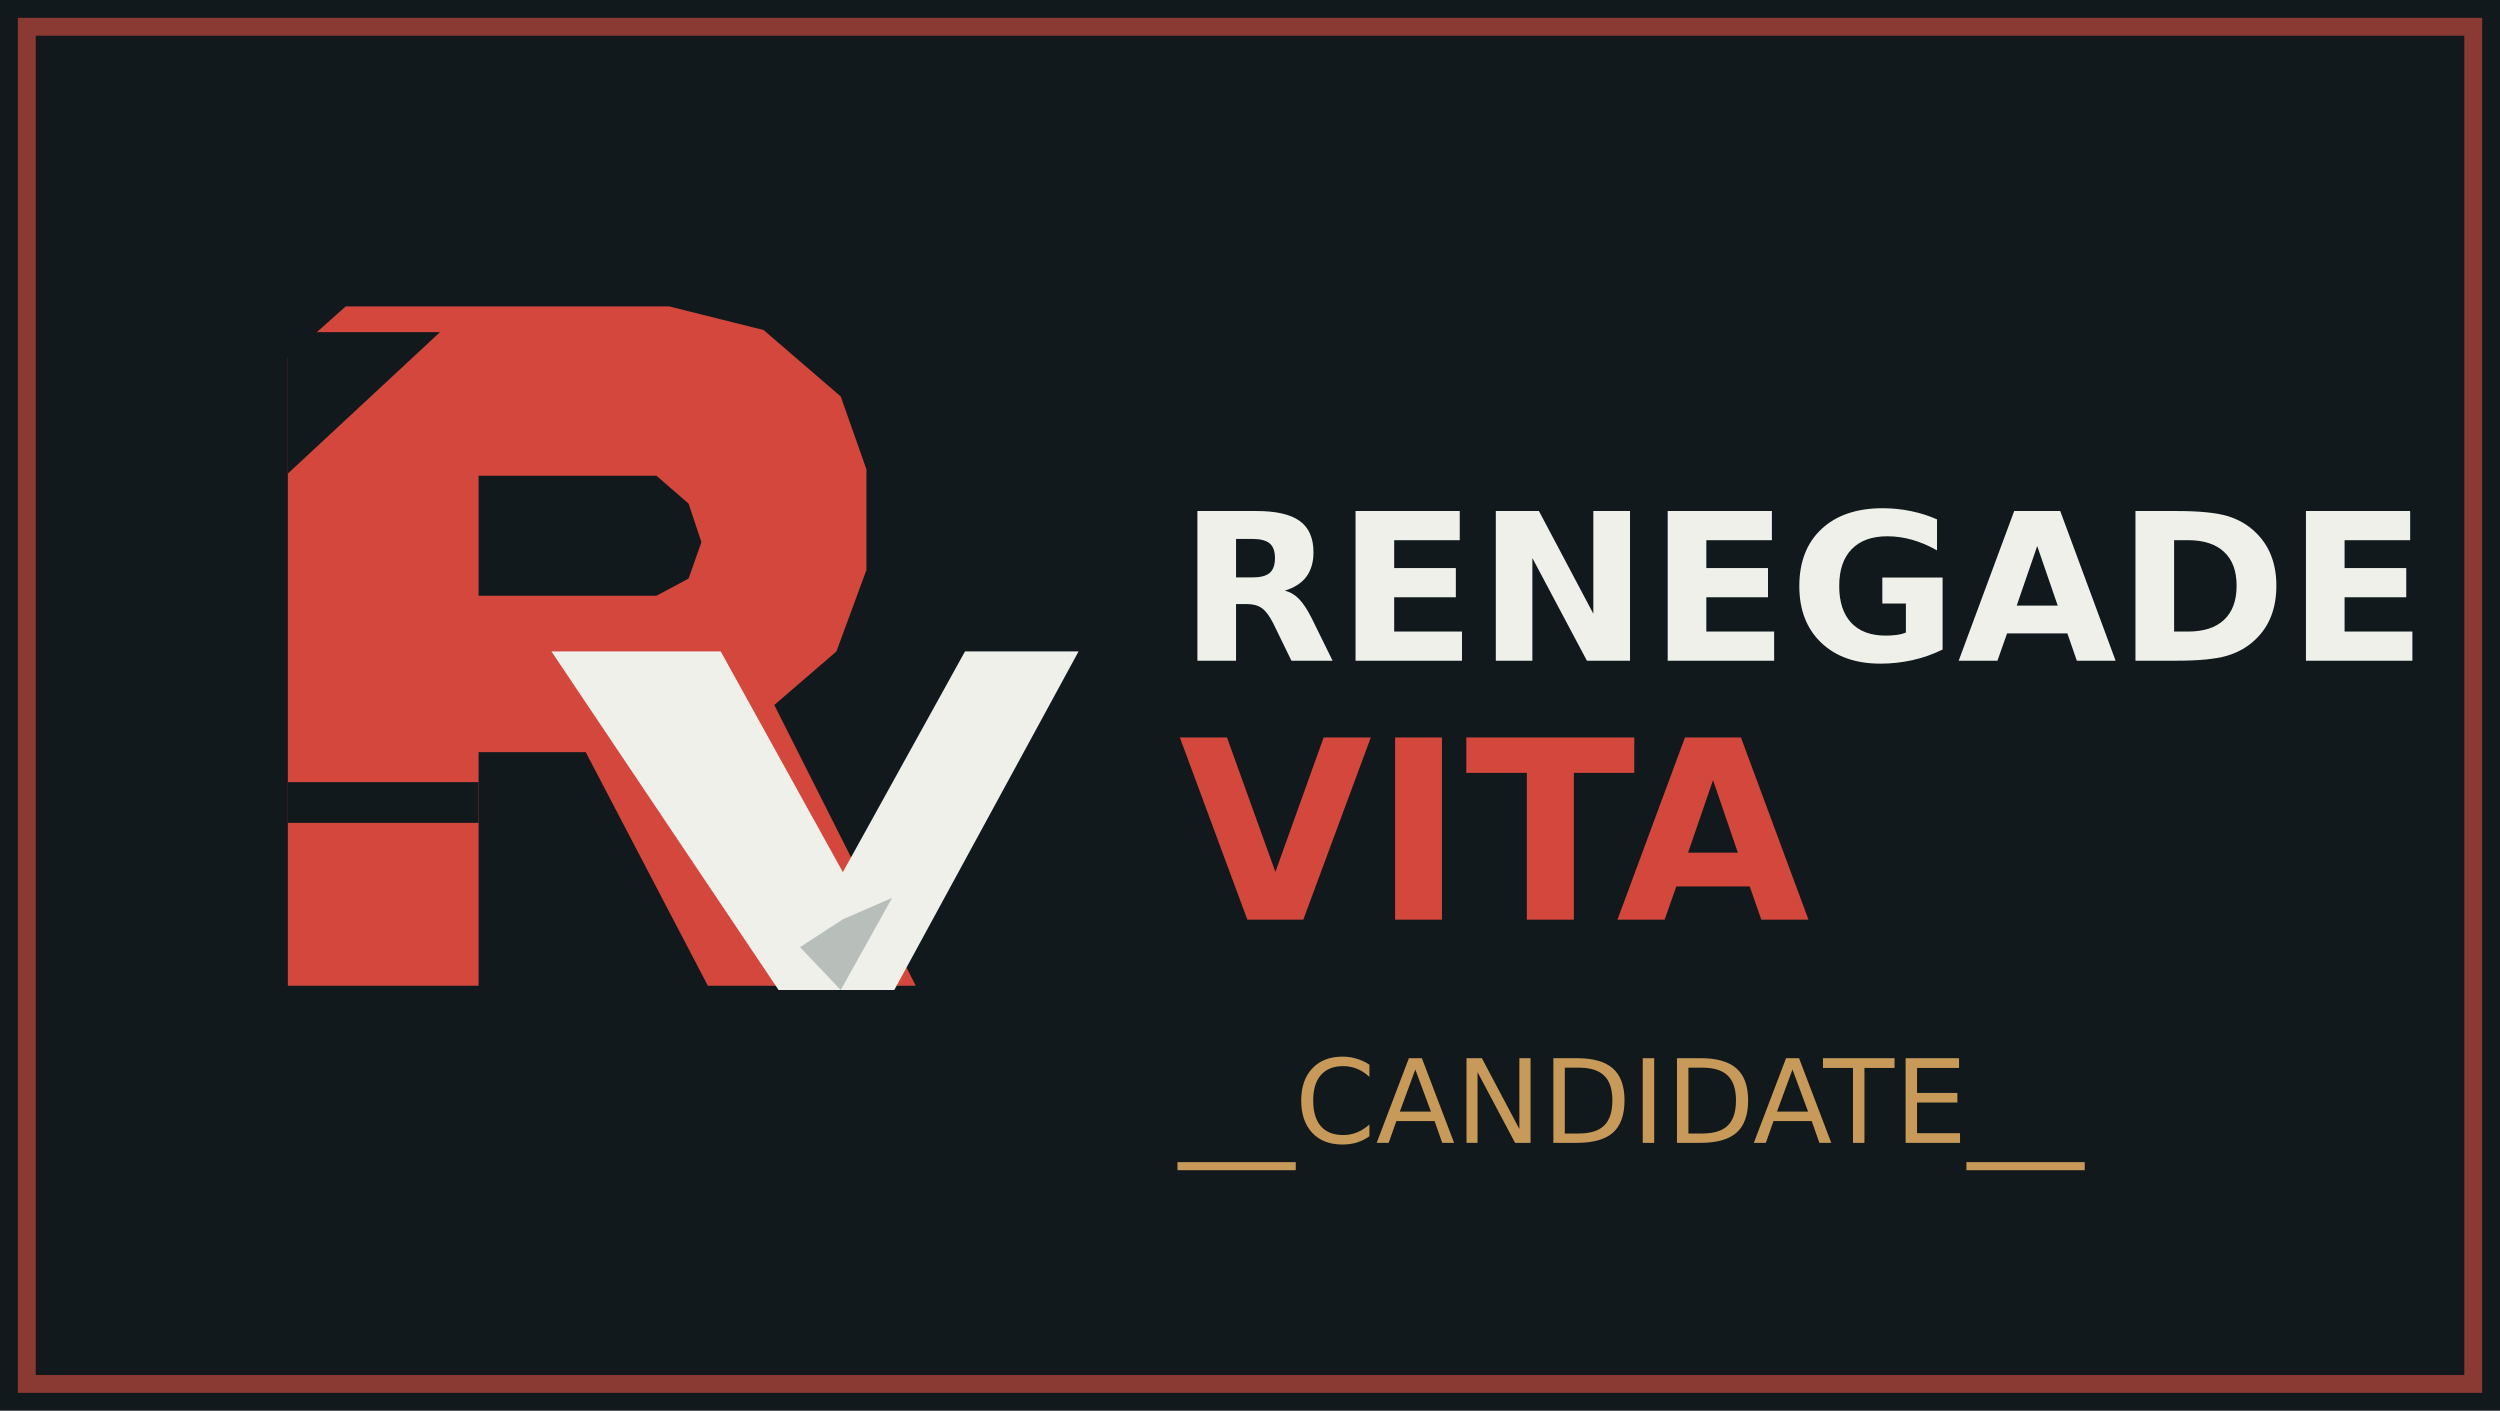
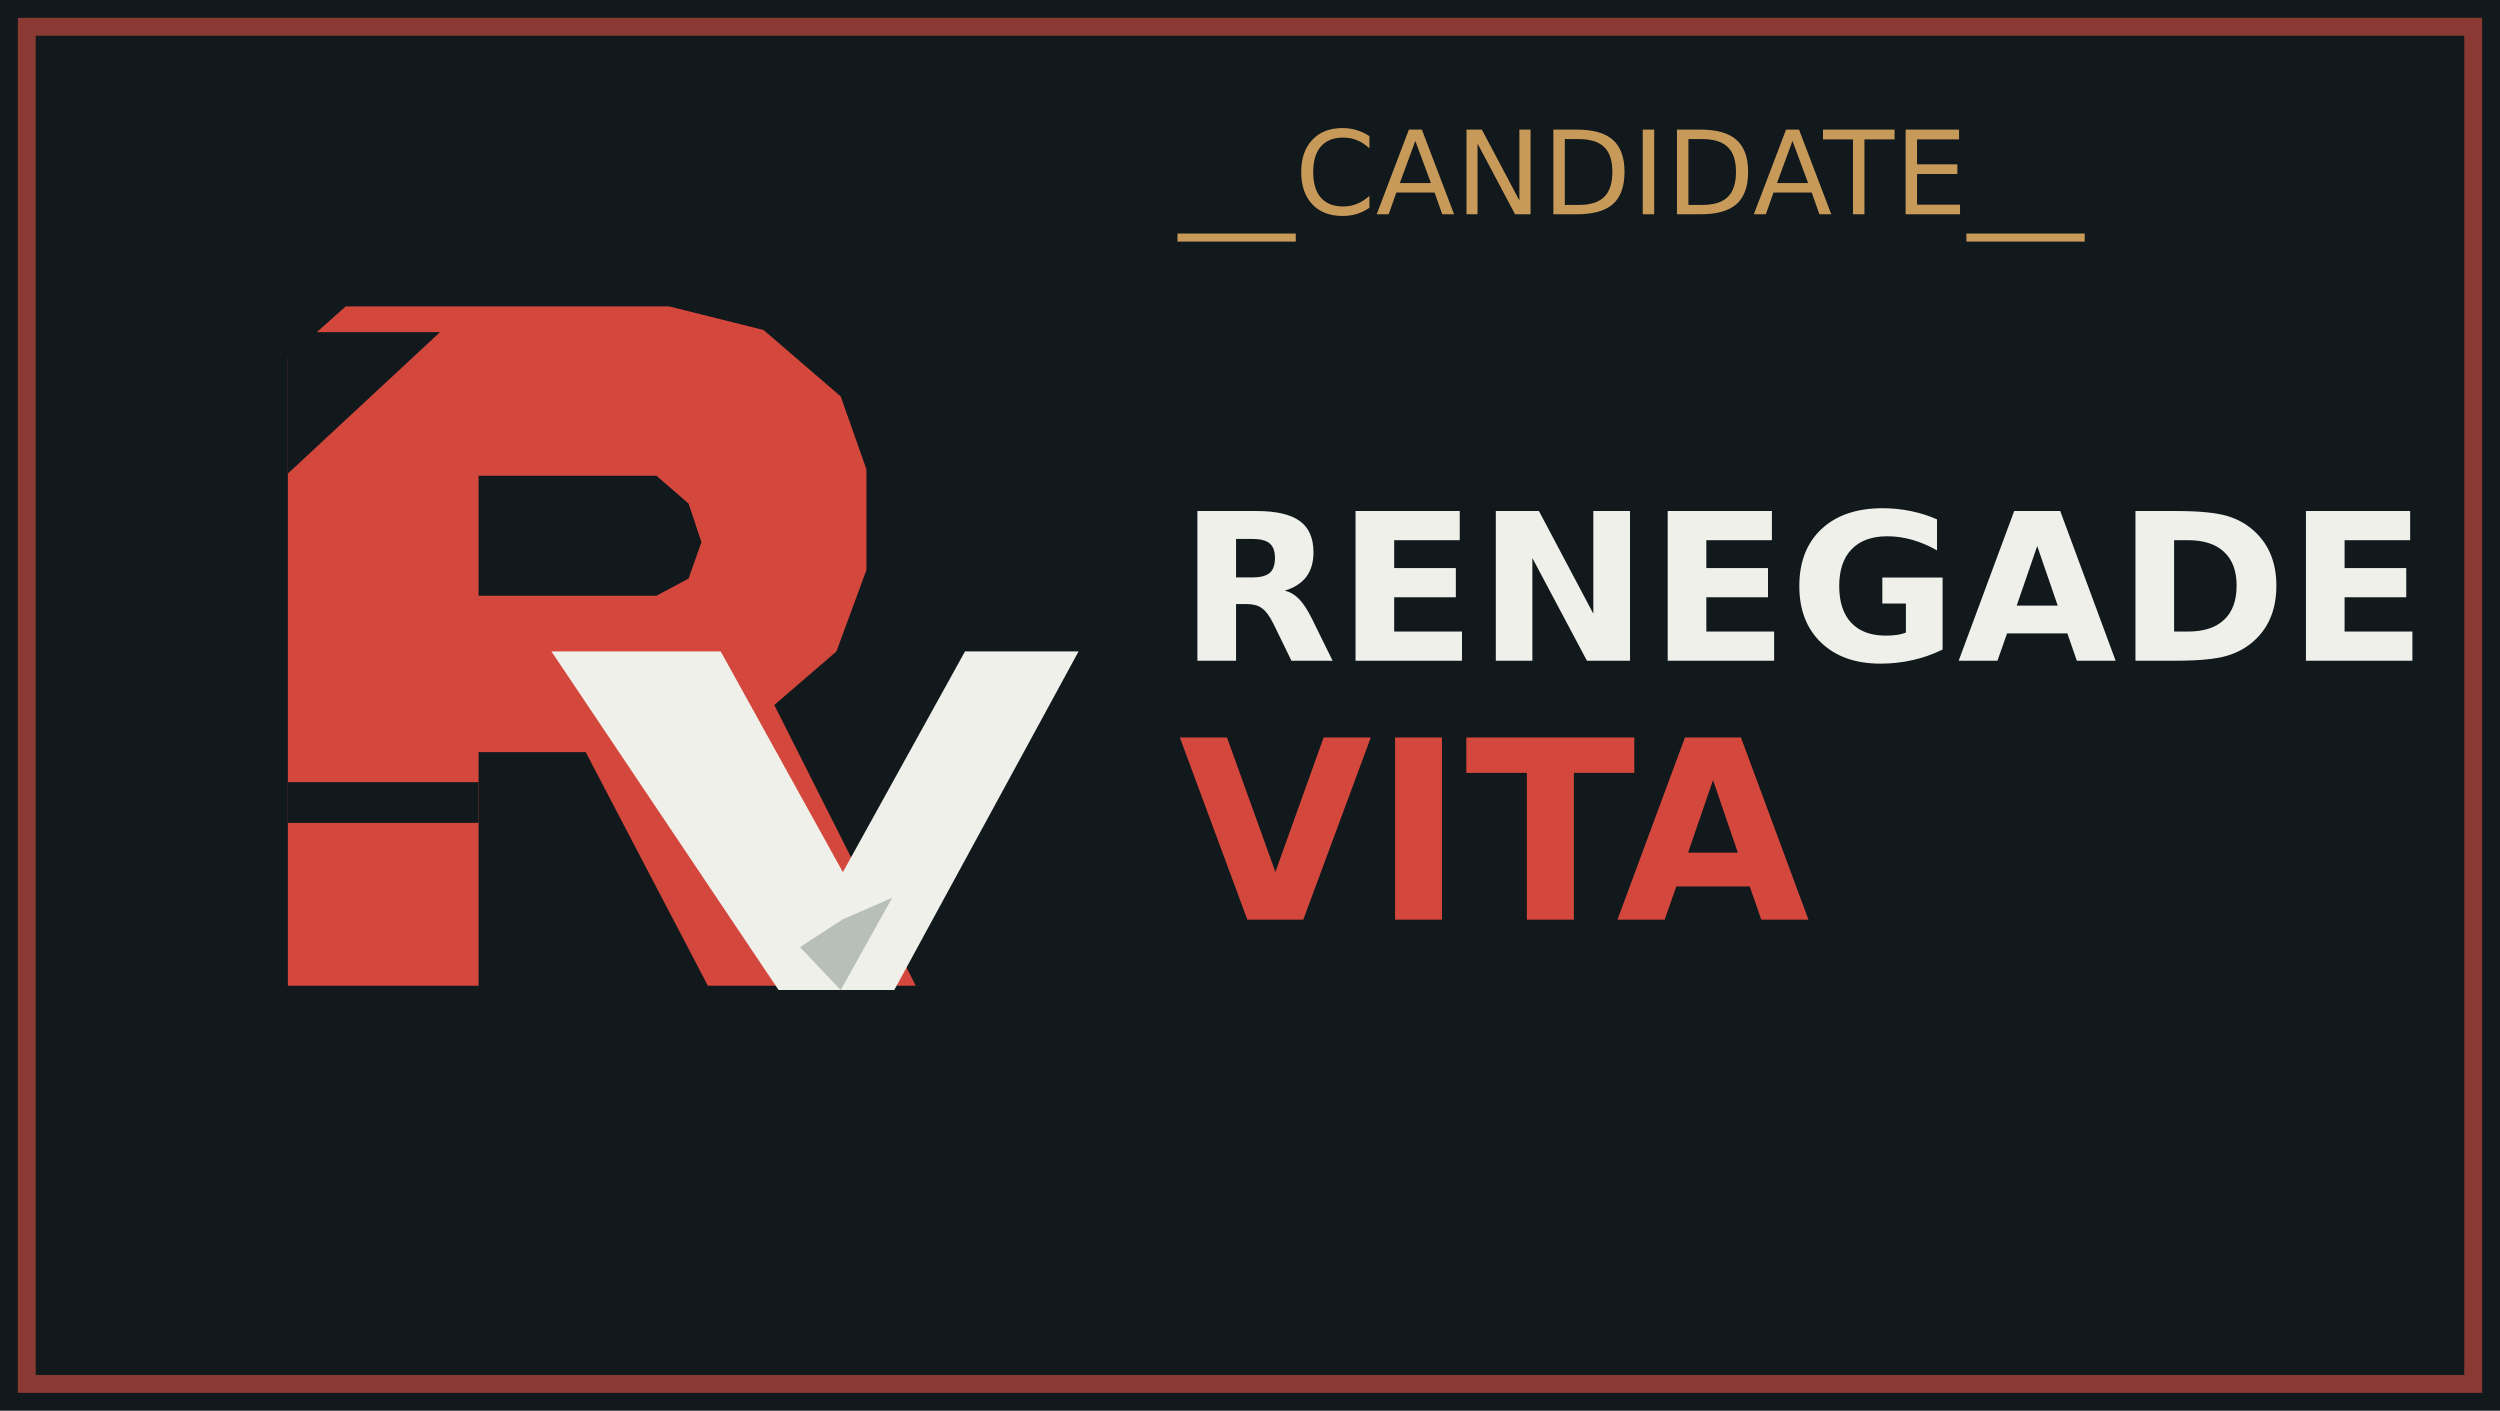
<svg xmlns="http://www.w3.org/2000/svg" width="280" height="158" viewBox="0 0 280 158">
  <rect width="280" height="158" fill="#11191d" />
  <path d="M3 3h274v152H3z" fill="none" stroke="#8a3933" stroke-width="2" />
  <g transform="translate(8 12) scale(.24)">
    <path d="M101 410V117l27-24h151l44 11 36 31 12 34v47l-14 38-29 25 66 131h-97l-57-109h-50v109zm89-238v56h83l15-8 6-17-6-18-15-13z" fill="#d4473c" />
    <path d="M101 315h89v19h-89zM110 105h62l-71 66v-54z" fill="#11191d" />
    <path d="M224 254h79l57 103 57-103h53l-86 158h-54z" fill="#eef0e9" />
    <path d="M340 392l19 20 24-43-23 10z" fill="#b8bfbb" />
  </g>
  <text x="132" y="74" fill="#eef0e9" font-family="DejaVu Sans" font-size="23" font-weight="bold">RENEGADE</text>
  <text x="132" y="103" fill="#d4473c" font-family="DejaVu Sans" font-size="28" font-weight="bold">VITA</text>
-   <text x="132" y="128" fill="#c89a5a" font-family="DejaVu Sans" font-size="13">__CANDIDATE__</text>
+   <text x="132" y="24" fill="#c89a5a" font-family="DejaVu Sans" font-size="13">__CANDIDATE__</text>
</svg>
